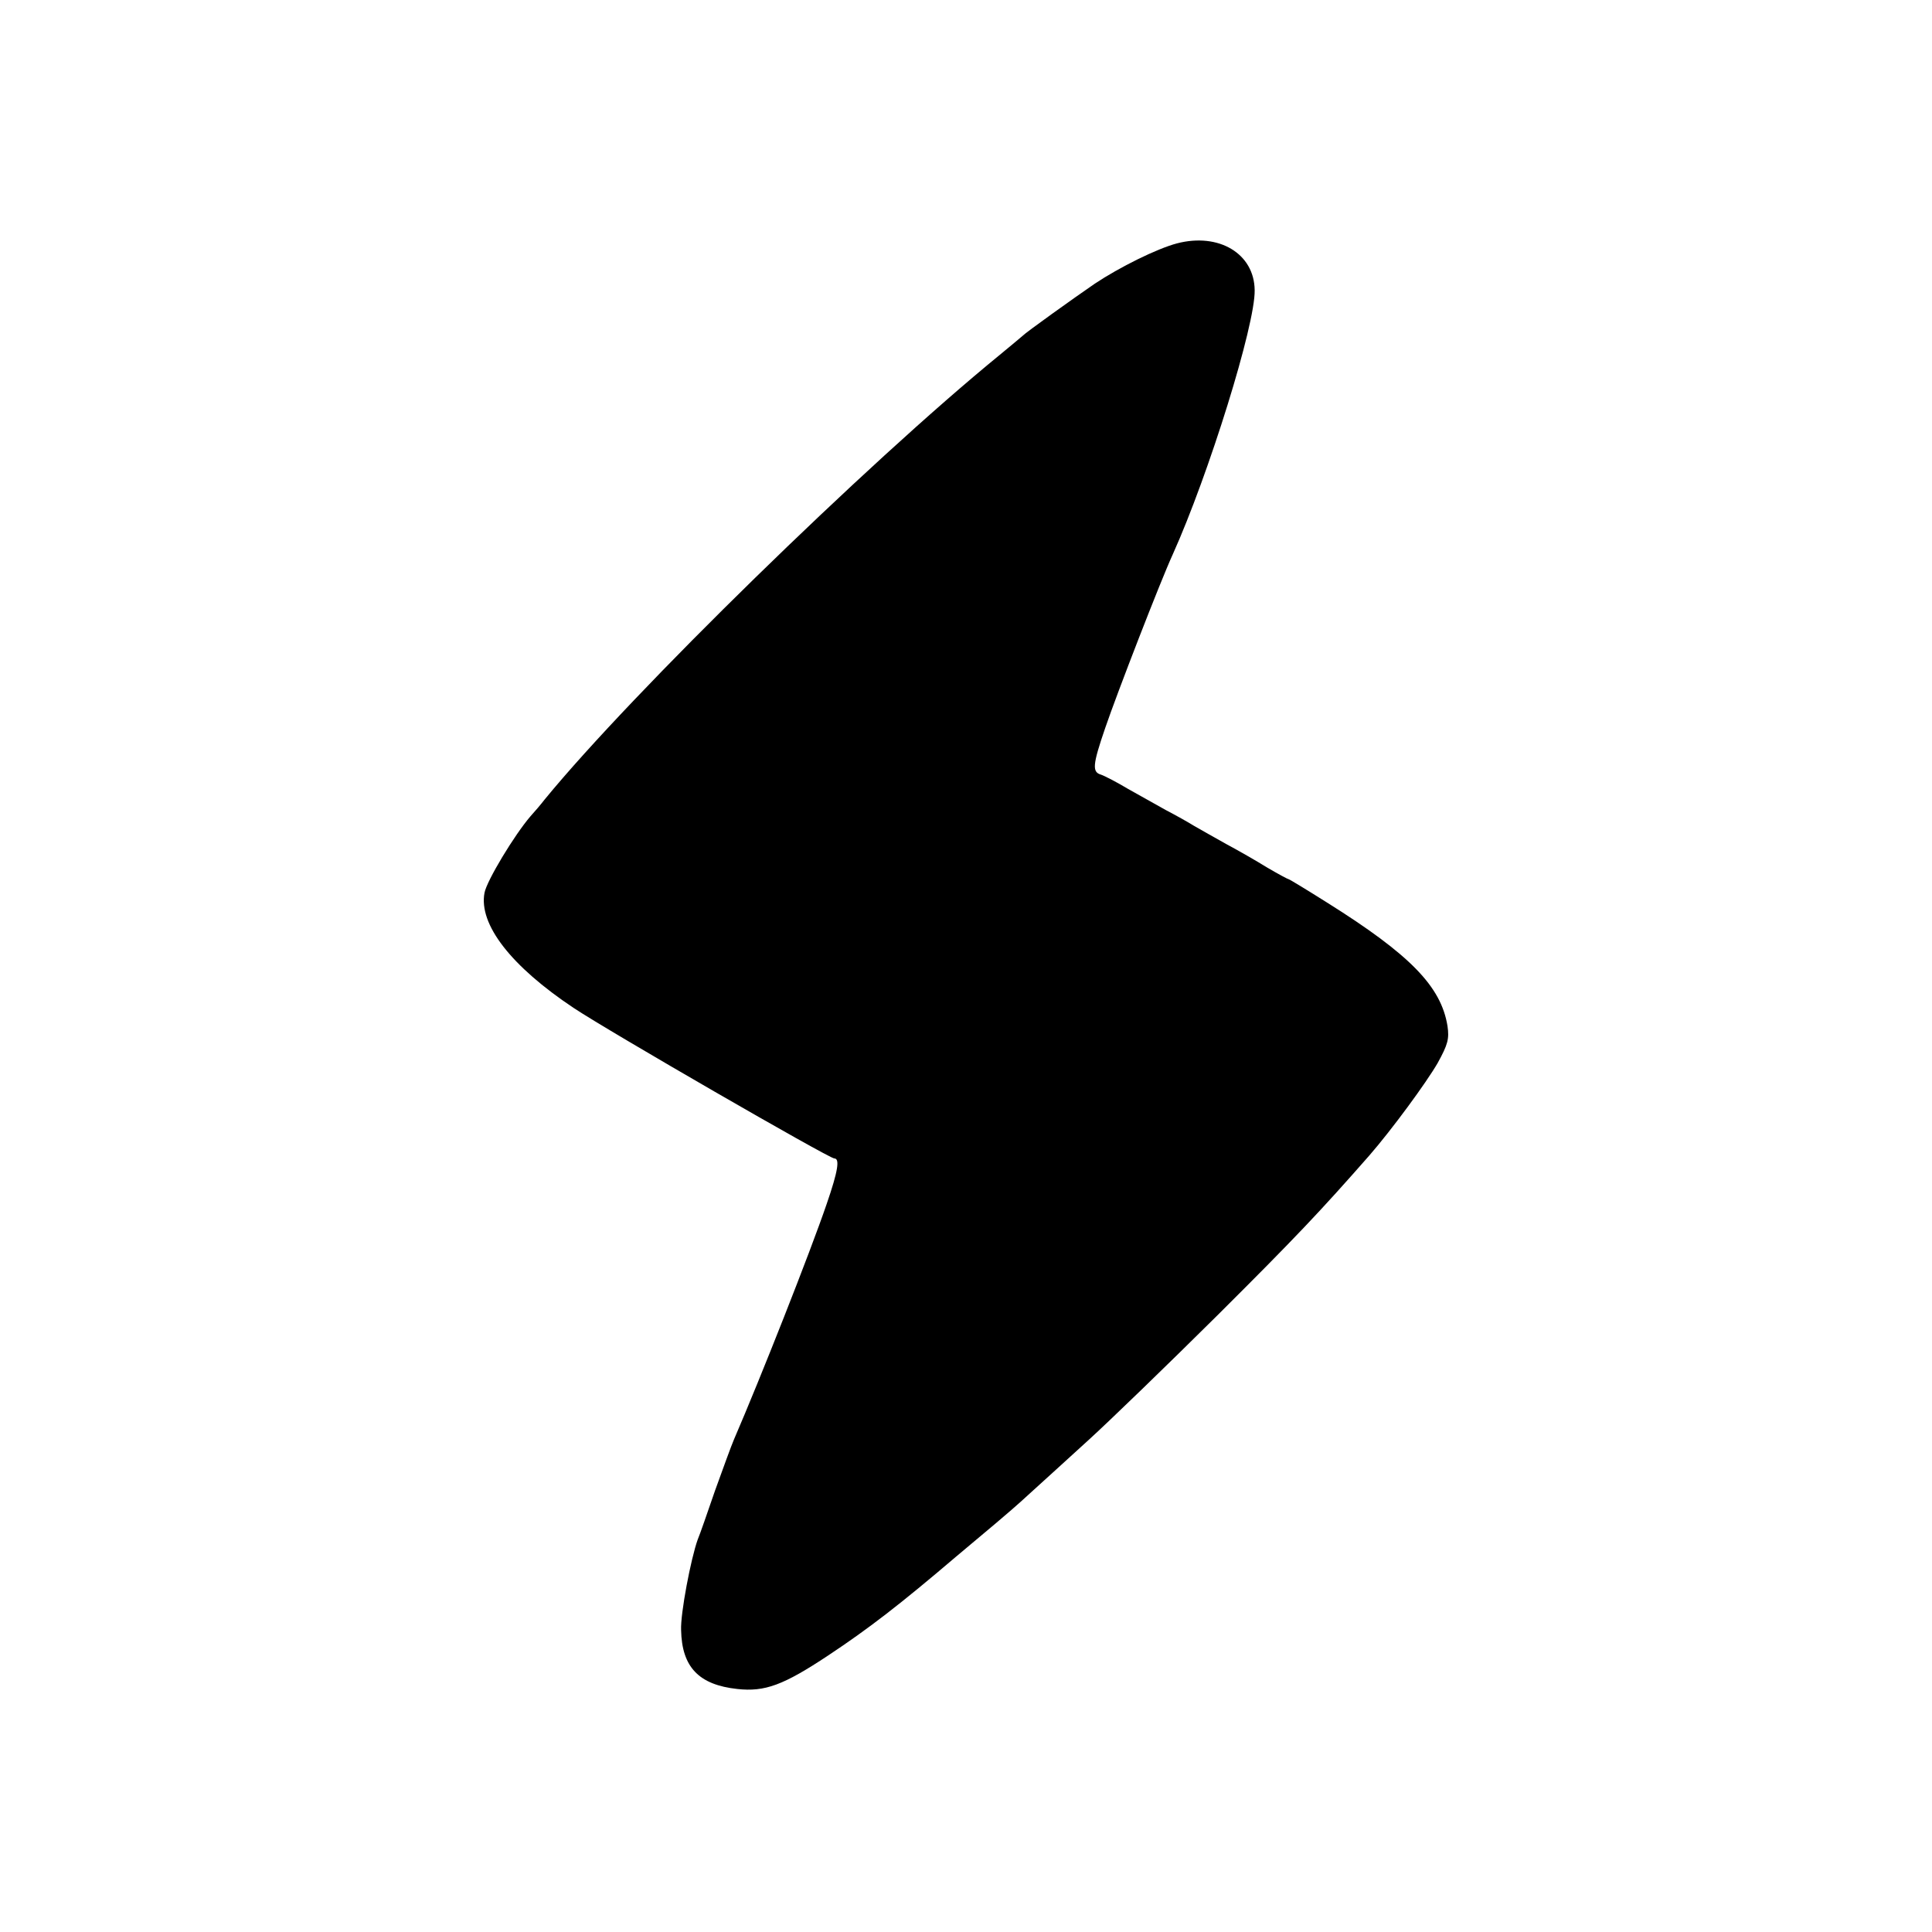
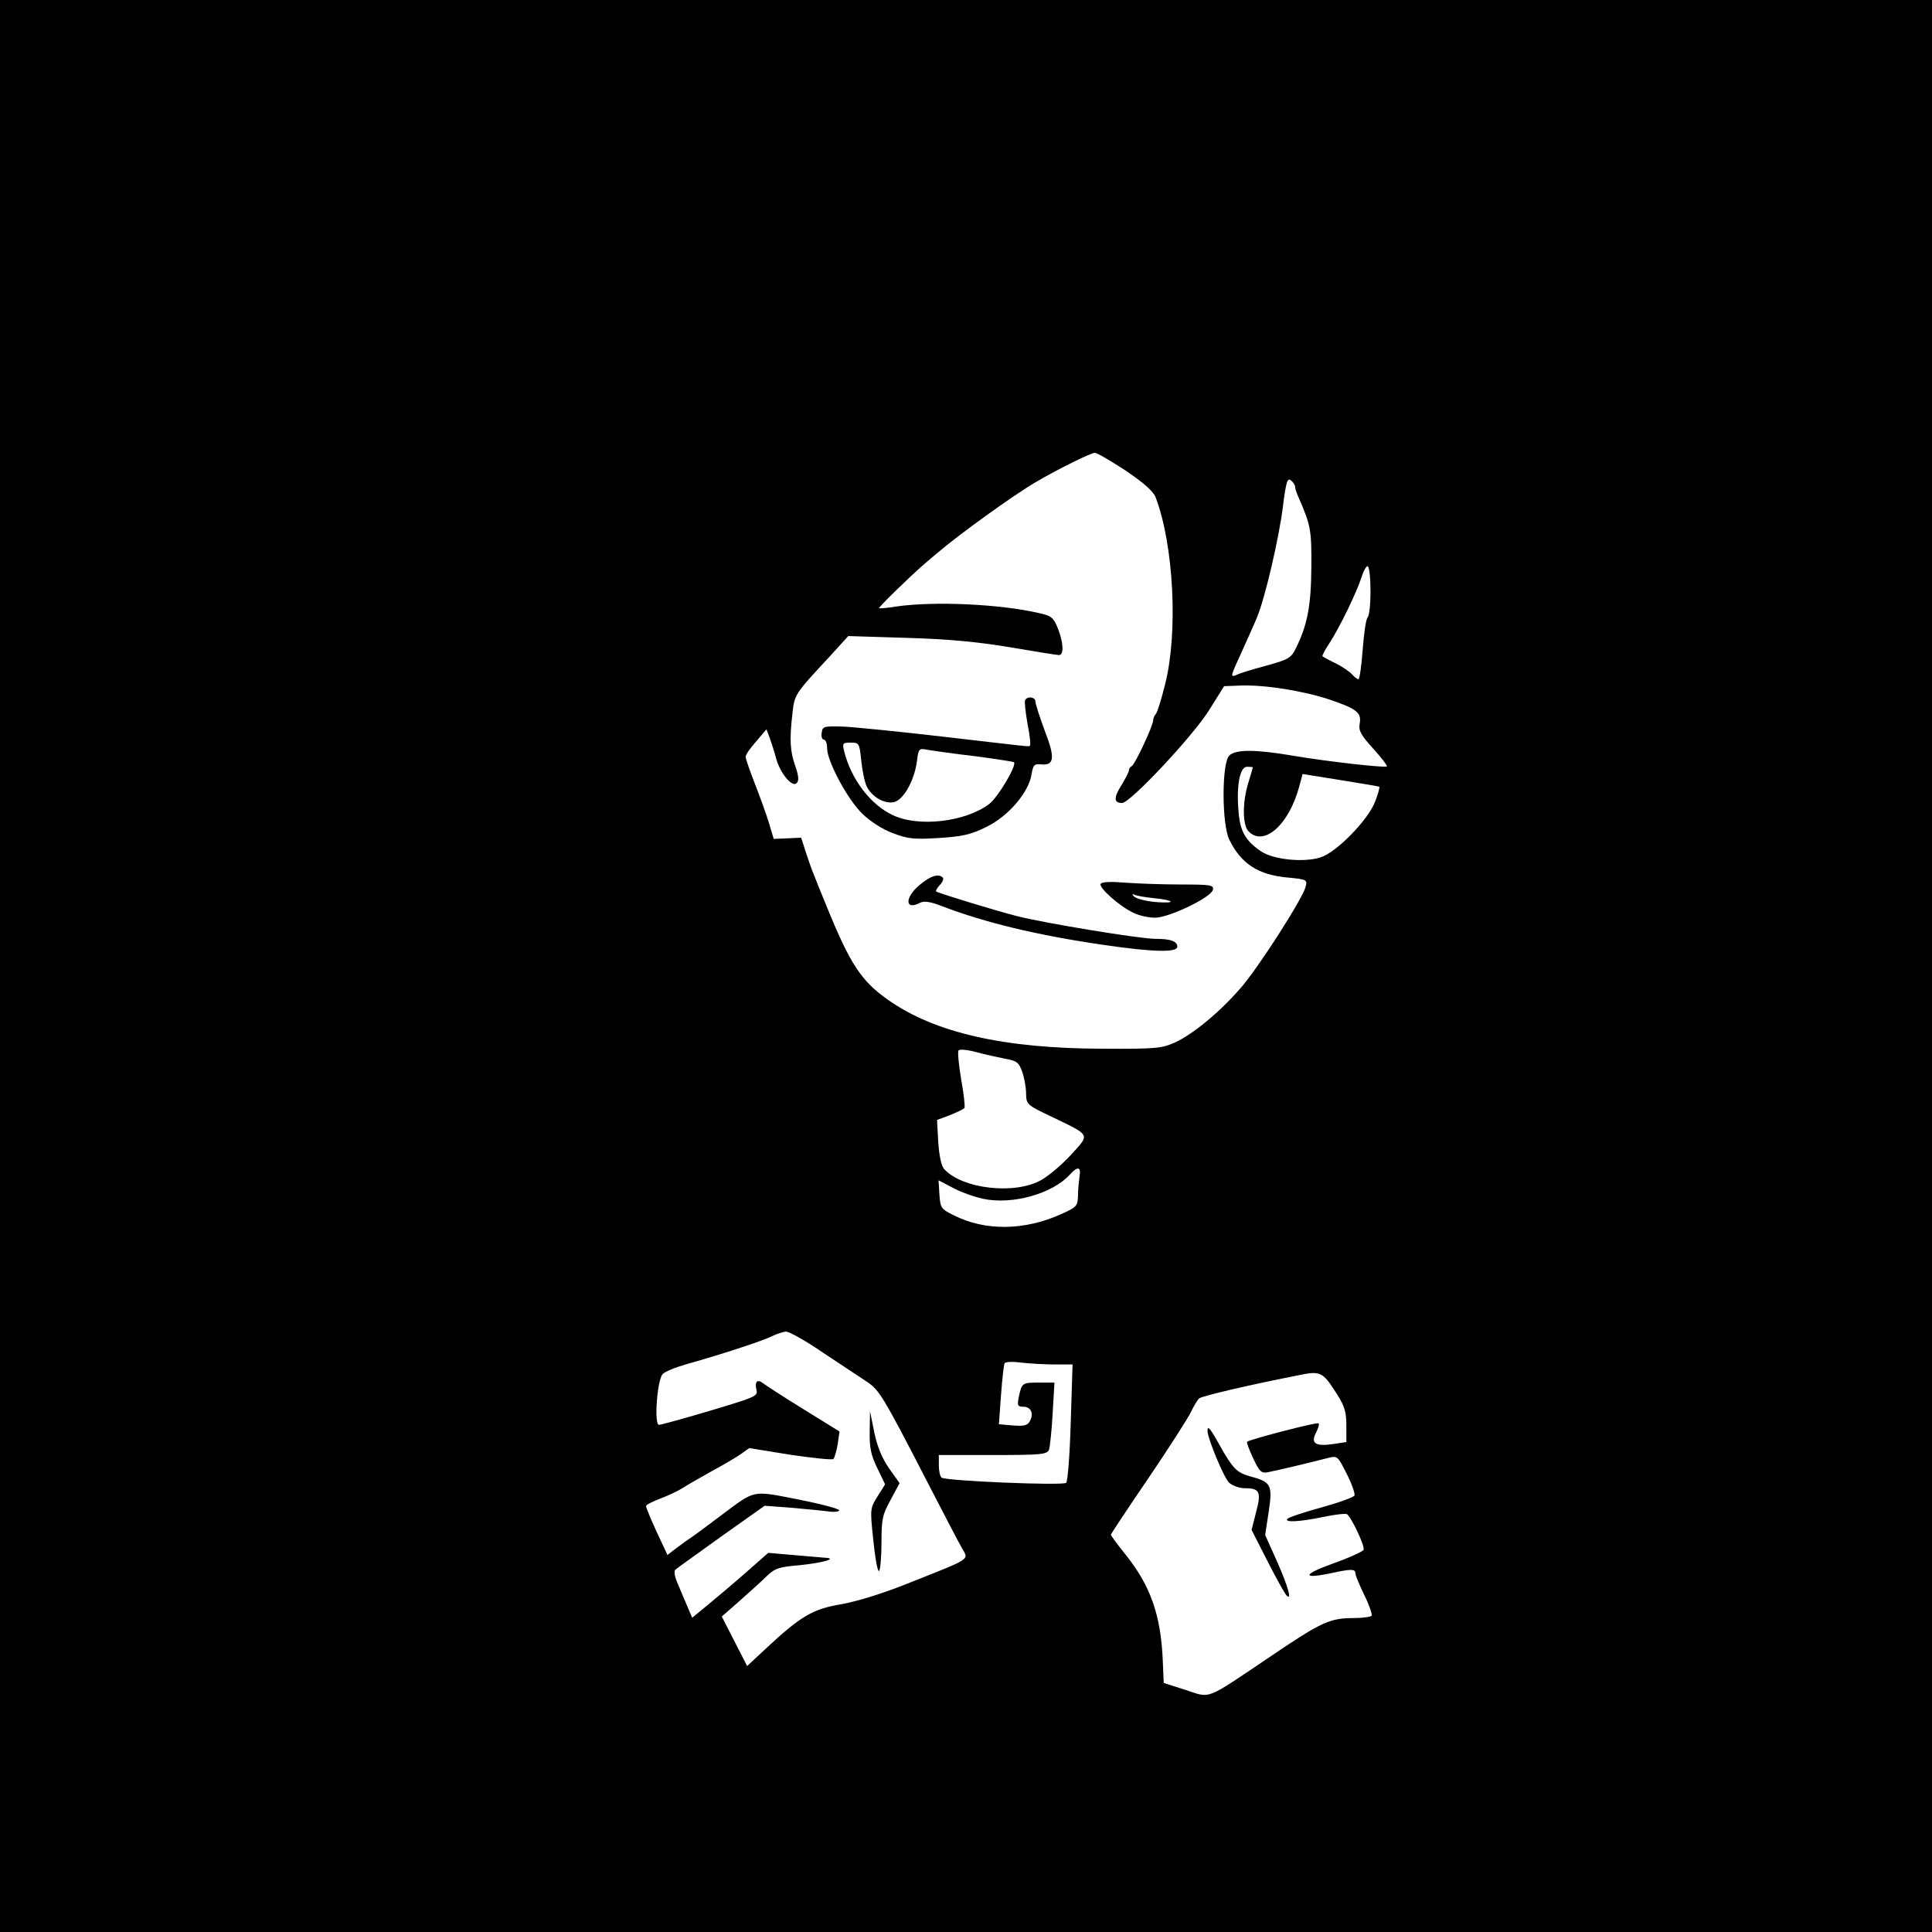
- <svg xmlns="http://www.w3.org/2000/svg" version="1.0" width="512pt" height="512pt" viewBox="0 0 512 512" preserveAspectRatio="xMidYMid meet">
-   <g transform="translate(0,512) scale(0.1,-0.1)" fill="#000000" stroke="none">
-     <path d="M3119 4475 c-53 -14 -152 -63 -218 -107 -54 -37 -184 -130 -191 -138 -3 -3 -30 -25 -60 -50 -355 -290 -974 -895 -1206 -1178 -10 -13 -27 -33 -38 -45 -43 -50 -116 -171 -122 -203 -16 -84 71 -195 236 -305 93 -62 677 -399 691 -399 15 0 10 -33 -20 -120 -44 -129 -176 -463 -246 -625 -7 -16 -29 -77 -50 -135 -20 -58 -40 -116 -46 -130 -18 -50 -46 -196 -44 -240 2 -98 47 -145 149 -156 73 -8 122 10 241 89 107 71 190 135 339 262 39 33 87 73 106 89 19 16 60 51 90 79 30 27 100 91 155 141 55 50 208 198 340 329 208 207 275 278 404 425 60 69 151 193 181 245 27 49 31 64 26 98 -17 105 -99 189 -319 327 -54 34 -100 62 -102 62 -2 0 -28 14 -57 31 -29 18 -78 46 -108 62 -30 17 -68 38 -85 48 -16 10 -50 29 -75 42 -25 14 -70 39 -100 56 -30 18 -63 35 -72 38 -24 7 -23 25 11 124 31 91 146 388 179 460 95 211 219 609 217 700 -1 97 -95 153 -206 124z" />
-   </g>
+ <svg xmlns="http://www.w3.org/2000/svg" version="1" width="853.333" height="853.333" viewBox="0 0 640 640">
+   <path d="M0 320v320h640V0H0v320zm372.9-164.1c5.8 3.9 9.2 6.9 9.9 8.8 6 15.7 7.5 44.7 3.2 61.8-1.2 4.9-2.6 9.4-3.1 10-.5.5-.9 1.5-.9 2.1 0 1.8-6.1 14.8-7.1 15.2-.5.2-.9.8-.9 1.3s-1.1 2.7-2.5 5c-2.6 4.1-2.6 5.9.2 5.9 2.7 0 23.4-22.1 28.8-30.7l5-8 5.4-.2c8-.3 20.6 1.7 29.4 4.6 9.2 3.1 10.8 4.4 10.1 8.1-.4 2.2.4 3.7 4.5 8.2 2.7 3 4.8 5.7 4.5 5.9-.5.5-19.5-1.6-30.7-3.5-12.9-2.2-19.4-2.2-21.5-.1-2.5 2.5-2.5 22.6 0 27.8 3.9 8 9.5 11.7 19.4 12.6 6.3.6 6.5.7 5.9 3.1-1 3.9-15.9 27.2-21.7 33.7-6.9 7.9-15.5 15-21.5 17.8-4.5 2-6.2 2.2-24.3 2.1-32.6-.1-55.3-5.3-70.7-16.1-9-6.3-12.7-11.9-20.6-31.4-1.9-4.6-3.8-9.3-4.2-10.4-.5-1.1-1.6-4.3-2.5-7l-1.6-5-4.5.2-4.6.2-1.7-5.7c-1-3.1-3.1-9-4.7-13-1.6-4.1-2.9-7.9-2.9-8.5 0-.7 1.6-3 3.5-5.1l3.4-4 1 2.6c.5 1.4 1.5 4.4 2.1 6.7 1.3 5.1 5.4 10.1 6.9 8.5.8-.7.7-2.3-.4-5.5-1.8-5-2-8.9-1-17.5.7-6.4.7-6.4 12.5-19.1l6-6.6 19.3.6c13.9.4 23.4 1.3 34.2 3.1 8.3 1.4 15.6 2.6 16.3 2.6 1.7 0 1.5-4.2-.4-8.9-1.4-3.5-2.1-4.1-6.2-5-12.8-3-34.7-4-47.2-2.2-3 .5-5.6.7-5.8.6-.3-.3 10.1-10.4 14.8-14.5 1.4-1.2 3.4-2.9 4.6-3.9 6.9-5.9 25.1-19.1 32.7-23.5 6.8-4 18-9.6 19.4-9.6.7 0 5.3 2.7 10.2 5.9zm56.1 5.3c0 .6.6 2.4 1.4 4.1 3.8 8.8 4.1 10.4 4 22.7-.1 12.7-1.3 19.1-5.2 26.9-1.5 3.1-2.5 3.6-9.7 5.6-4.4 1.2-8.8 2.5-9.7 3-2.4 1-2.3.8 1.6-7.7 1.8-4 4.1-9.1 5-11.3 2.7-6.5 7.3-26.3 8.6-36.8 1-8.1 1.5-9.5 2.6-8.6.8.6 1.4 1.6 1.4 2.1zm25 34.7c0 4.2-.4 8.1-1 8.7-.5.5-1.2 5.3-1.6 10.7-.4 5.3-1 9.7-1.4 9.7-.4 0-1.3-.7-2.1-1.6-.7-.8-3.1-2.5-5.3-3.6-2.3-1.1-4.3-2.2-4.5-2.4-.2-.2.8-2.1 2.2-4.2 3.4-5.2 9-16.7 10.7-21.9.7-2.3 1.7-4 2.1-3.7.5.3.9 4 .9 8.3zm-39 58.3c0 .2-.7 2.5-1.5 5.2-2 6.5-1.9 14 .1 16 5.1 5.2 13.4-2.2 16.8-14.9l1.1-4.1 12.5 2c6.9 1.1 12.7 2.1 12.9 2.2.2.2-.4 2.5-1.4 5-2.3 6-12.7 16.7-18 18.4-5.5 1.8-15.7.8-19.8-2-5.1-3.5-6.9-6.6-7.4-13-.8-8.7.4-15 2.8-15 1 0 1.9.1 1.9.2zm-82.1 96.5c3.9.7 4.6 1.2 5.7 4.3.7 1.9 1.3 5.2 1.3 7.2.1 3.7.2 3.8 8.4 7.7 13.1 6.3 12.8 5.7 6.7 12.4-2.9 3.2-7.3 7-9.9 8.5-8.7 5.1-26.4 3.1-32.4-3.6-.9-1.1-1.6-4.4-1.9-9l-.4-7.2 4.3-1.6c2.4-1 4.6-2 4.8-2.4.2-.4-.2-4.6-1.1-9.4-.8-4.8-1.2-9.1-.9-9.6.3-.5 2.8-.3 5.8.5 2.8.8 7.2 1.7 9.6 2.2zm24.7 39c-.2 1.6-.5 4.4-.5 6.4-.1 3.4-.4 3.8-5.8 6.2-12.2 5.4-25 5.5-35.3.3-4.3-2.1-4.5-2.5-4.8-6.9l-.3-4.7 4.6 2.4c2.5 1.4 7 3 10.1 3.7 9.6 2.1 23-1.6 28.8-8 2.6-2.9 3.8-2.6 3.2.6zm-84.8 58.5c5.9 3.9 12.4 8.2 14.5 9.6 4 2.7 5.3 4.8 20.5 34.3 5 9.7 9.9 19.1 10.9 20.8 2.2 3.9 3.2 3.2-16.1 10.9-9.6 3.9-18.3 6.6-23.8 7.6-9.6 1.6-13.5 3.9-25.3 14.9l-6 5.6-4.2-8.2-4.2-8.2 5.7-5c3.1-2.8 7.2-6.4 9-8.2 2.9-2.8 4.1-3.2 11-3.8 7.9-.8 13.1-2.3 8.2-2.5-1.4-.1-6.1-.5-10.5-.9l-8-.7-7.5 6.6c-4.1 3.6-9.8 8.4-12.6 10.7l-5.1 4.2-1.8-4.2c-1-2.3-2.4-5.7-3.2-7.6-.8-1.8-1.1-3.6-.6-4.1.4-.4 7.3-5.3 15.2-11l14.4-10.2 8.1.6c4.4.4 10 .9 12.4 1.2 2.3.4 4.2.2 4.2-.3s-6.1-2.1-13.6-3.6c-15.5-3-14-3.3-25.4 5.2-4.1 3.1-8.4 6.3-9.6 7.1-1.2.8-3.6 2.5-5.3 3.8l-3 2.3-3.6-7.7c-1.9-4.2-3.5-8-3.5-8.5 0-.4 2.1-1.5 4.8-2.5 2.6-1 5.8-2.5 7.2-3.4 1.4-.9 5.7-3.4 9.5-5.5 3.9-2.1 8.3-4.7 9.9-5.8l2.8-2 13.6 2.2c7.5 1.1 13.9 1.8 14.3 1.4.4-.5 1-2.7 1.4-4.9l.6-4.2-11.8-7.3c-6.5-4-12.5-7.9-13.4-8.6-2-1.6-3-.7-2.3 2.2.5 2-.6 2.4-15.3 6.8-8.7 2.6-16.4 4.7-17 4.7-1.7 0-.6-14.9 1.2-16.8.7-.8 4.1-2.2 7.6-3.2 13.1-3.7 26-8 28.7-9.4 1.5-.7 3.5-1.4 4.5-1.5 1-.1 6.7 3.1 12.5 7.1zm76.6 3.8h5.9l-.6 19.1c-.3 10.5-1 19.6-1.5 20.1-1 1-39.5-.6-41.3-1.7-.5-.4-.9-2.2-.9-4.1V482h17.9c16.1 0 18-.2 18.6-1.8.3-.9.9-6.3 1.2-12l.6-10.2h-5.1c-5.6 0-5.7.1-6.7 4.7-.6 2.9-.4 3.3 1.5 3.3 2.5 0 3.5 2.2 2.2 4.7-.8 1.5-1.9 1.8-5.7 1.5l-4.6-.4.7-9.7c.4-5.3.9-10 1.2-10.5.2-.5 2.8-.6 5.6-.2 2.8.3 7.8.6 11 .6zm93.6 10c2.4 3.8 3 5.8 3 10.2v5.5l-4.7.7c-5.7.8-7.2-.4-5.3-3.9.7-1.4 1.1-2.7.8-3-.5-.5-22.7 5.3-23.7 6.1-.2.2.7 2.7 2 5.4 2.1 4.5 2.7 5.1 4.9 4.7 2.6-.5 14.1-3.2 19.8-4.7 3.2-.8 3.3-.8 6.3 5.2 1.7 3.3 2.8 6.5 2.6 7.2-.3.6-5.3 2.4-11.1 4-5.9 1.6-10.9 3.3-11.2 3.8-.8 1.2 4.3.9 12-.7 3.8-.8 7.3-1.2 7.8-.9 1.4.9 6 10.5 5.5 11.8-.3.6-4.9 2.7-10.3 4.6-10 3.6-10.2 5.2-.3 3.1 6.4-1.4 7.9-1.4 7.9.1 0 .7 1.4 4 3 7.3 1.6 3.2 2.6 6.3 2.4 6.7-.3.4-2.9.8-5.7.8-8.1 0-10.7 1.1-27.8 12.7-22 14.8-19.6 13.9-28.2 11.1l-7.2-2.3-.3-7c-.6-15.4-4-25.1-12.4-35.6-2.6-3.2-4.8-6.2-4.8-6.5 0-.3 5.6-8.7 12.4-18.7 6.8-10 13.1-19.9 14.1-21.9.9-2 2.2-4.1 2.8-4.6 1.1-.8 16.4-4.4 32.2-7.5 8.1-1.7 8.5-1.5 13.5 6.3z" />
+   <path d="M339.6 231.9c-.3.4.1 4 .8 8 .8 3.9 1.1 7.2.7 7.2-.8.2 1.1.4-28.1-3-14.6-1.7-29.6-3.2-33.5-3.4-6.6-.2-7-.1-7.3 2-.2 1.3.1 2.3.7 2.3s1.1 1.3 1.1 2.9c0 4.3 6.8 17 11.7 21.7 2.6 2.5 6.7 5.2 10.1 6.4 4.9 1.9 7 2.1 15.2 1.6 7.8-.5 10.6-1.1 15.8-3.7 7.2-3.5 13.9-11.3 14.9-17.3.5-3.1.9-3.6 3-3.4 4.6.5 4.9-2.1 1.4-11.1-1.7-4.6-3.1-8.9-3.1-9.7 0-1.5-2.6-1.9-3.4-.5zm-54.3 20c.3 3.2 1.1 7.1 1.8 8.6 1.8 3.6 6 5.9 9.1 5.2 3.1-.8 6.6-7 7.5-13.2.6-4.6.6-4.7 3.7-4.1 1.7.3 8.7 1.3 15.6 2.1 6.8.9 12.6 1.8 12.9 2 1 1-5.4 11.8-8.3 13.9-7.9 5.9-23.4 7.7-31.9 3.6-7.4-3.5-13.8-11.9-16.1-21.3-.6-2.5-.4-2.7 2.2-2.7 2.8 0 2.9.2 3.5 5.9zM304.7 293.1c-5.1 4.2-5 8.7.2 5.9 1.3-.6 3.4-.3 7.2 1.2 14.1 5.4 31.4 9.6 53.4 12.8 16.4 2.4 24.5 2.6 24.5.6 0-1.8-2.2-2.6-7.3-2.6s-36.7-5.2-45.7-7.5c-6.4-1.6-26.1-7.6-26.9-8.2-.2-.2.3-1.1 1.2-2.1 1-1 1.4-2.2 1-2.5-1.4-1.4-4-.6-7.6 2.4zM364.6 292.8c-.7 1.2 6.2 7.4 10.9 9.6 1.8.9 5 1.6 7.2 1.6 4.8-.1 18.7-6.8 19.1-9.3.3-1.5-.7-1.7-10.6-1.7-6 0-14.3-.3-18.4-.6-4.8-.4-7.7-.3-8.2.4zm17.4 4.7c7.3.7 7.9 1.9.7 1.3-3.2-.3-6.3-1.1-7-1.8-.7-.7-.7-1-.1-.7.6.4 3.5.9 6.4 1.2zM288.1 474.2c-.1 5.4.4 7.8 2.5 12.1l2.6 5.4-2.5 4c-2.5 4-2.5 4.1-1.4 14.6.6 5.8 1.4 10.4 1.9 10.1.4-.3.8-4.5.8-9.3 0-7.8.3-9.3 3-14.2l3-5.6-3.5-4.9c-2.4-3.5-3.9-7.2-4.9-12l-1.4-6.9-.1 6.7zM400 473.9c0 2.6 5.5 15.8 7.2 17.3 1.1 1 3.5 1.8 5.2 1.8 4.9 0 5.5 1.2 3.7 7.9l-1.5 5.9 5.3 10.4c2.9 5.7 5.7 10.7 6.2 11.2 2 2.2.7-2.6-3-11l-4-8.9 1.2-7.9c1.3-8.8.8-9.7-6.4-11.6-4.2-1.2-5.6-2.6-9.9-10.3-3.1-5.6-4-6.6-4-4.8z" />
</svg>
